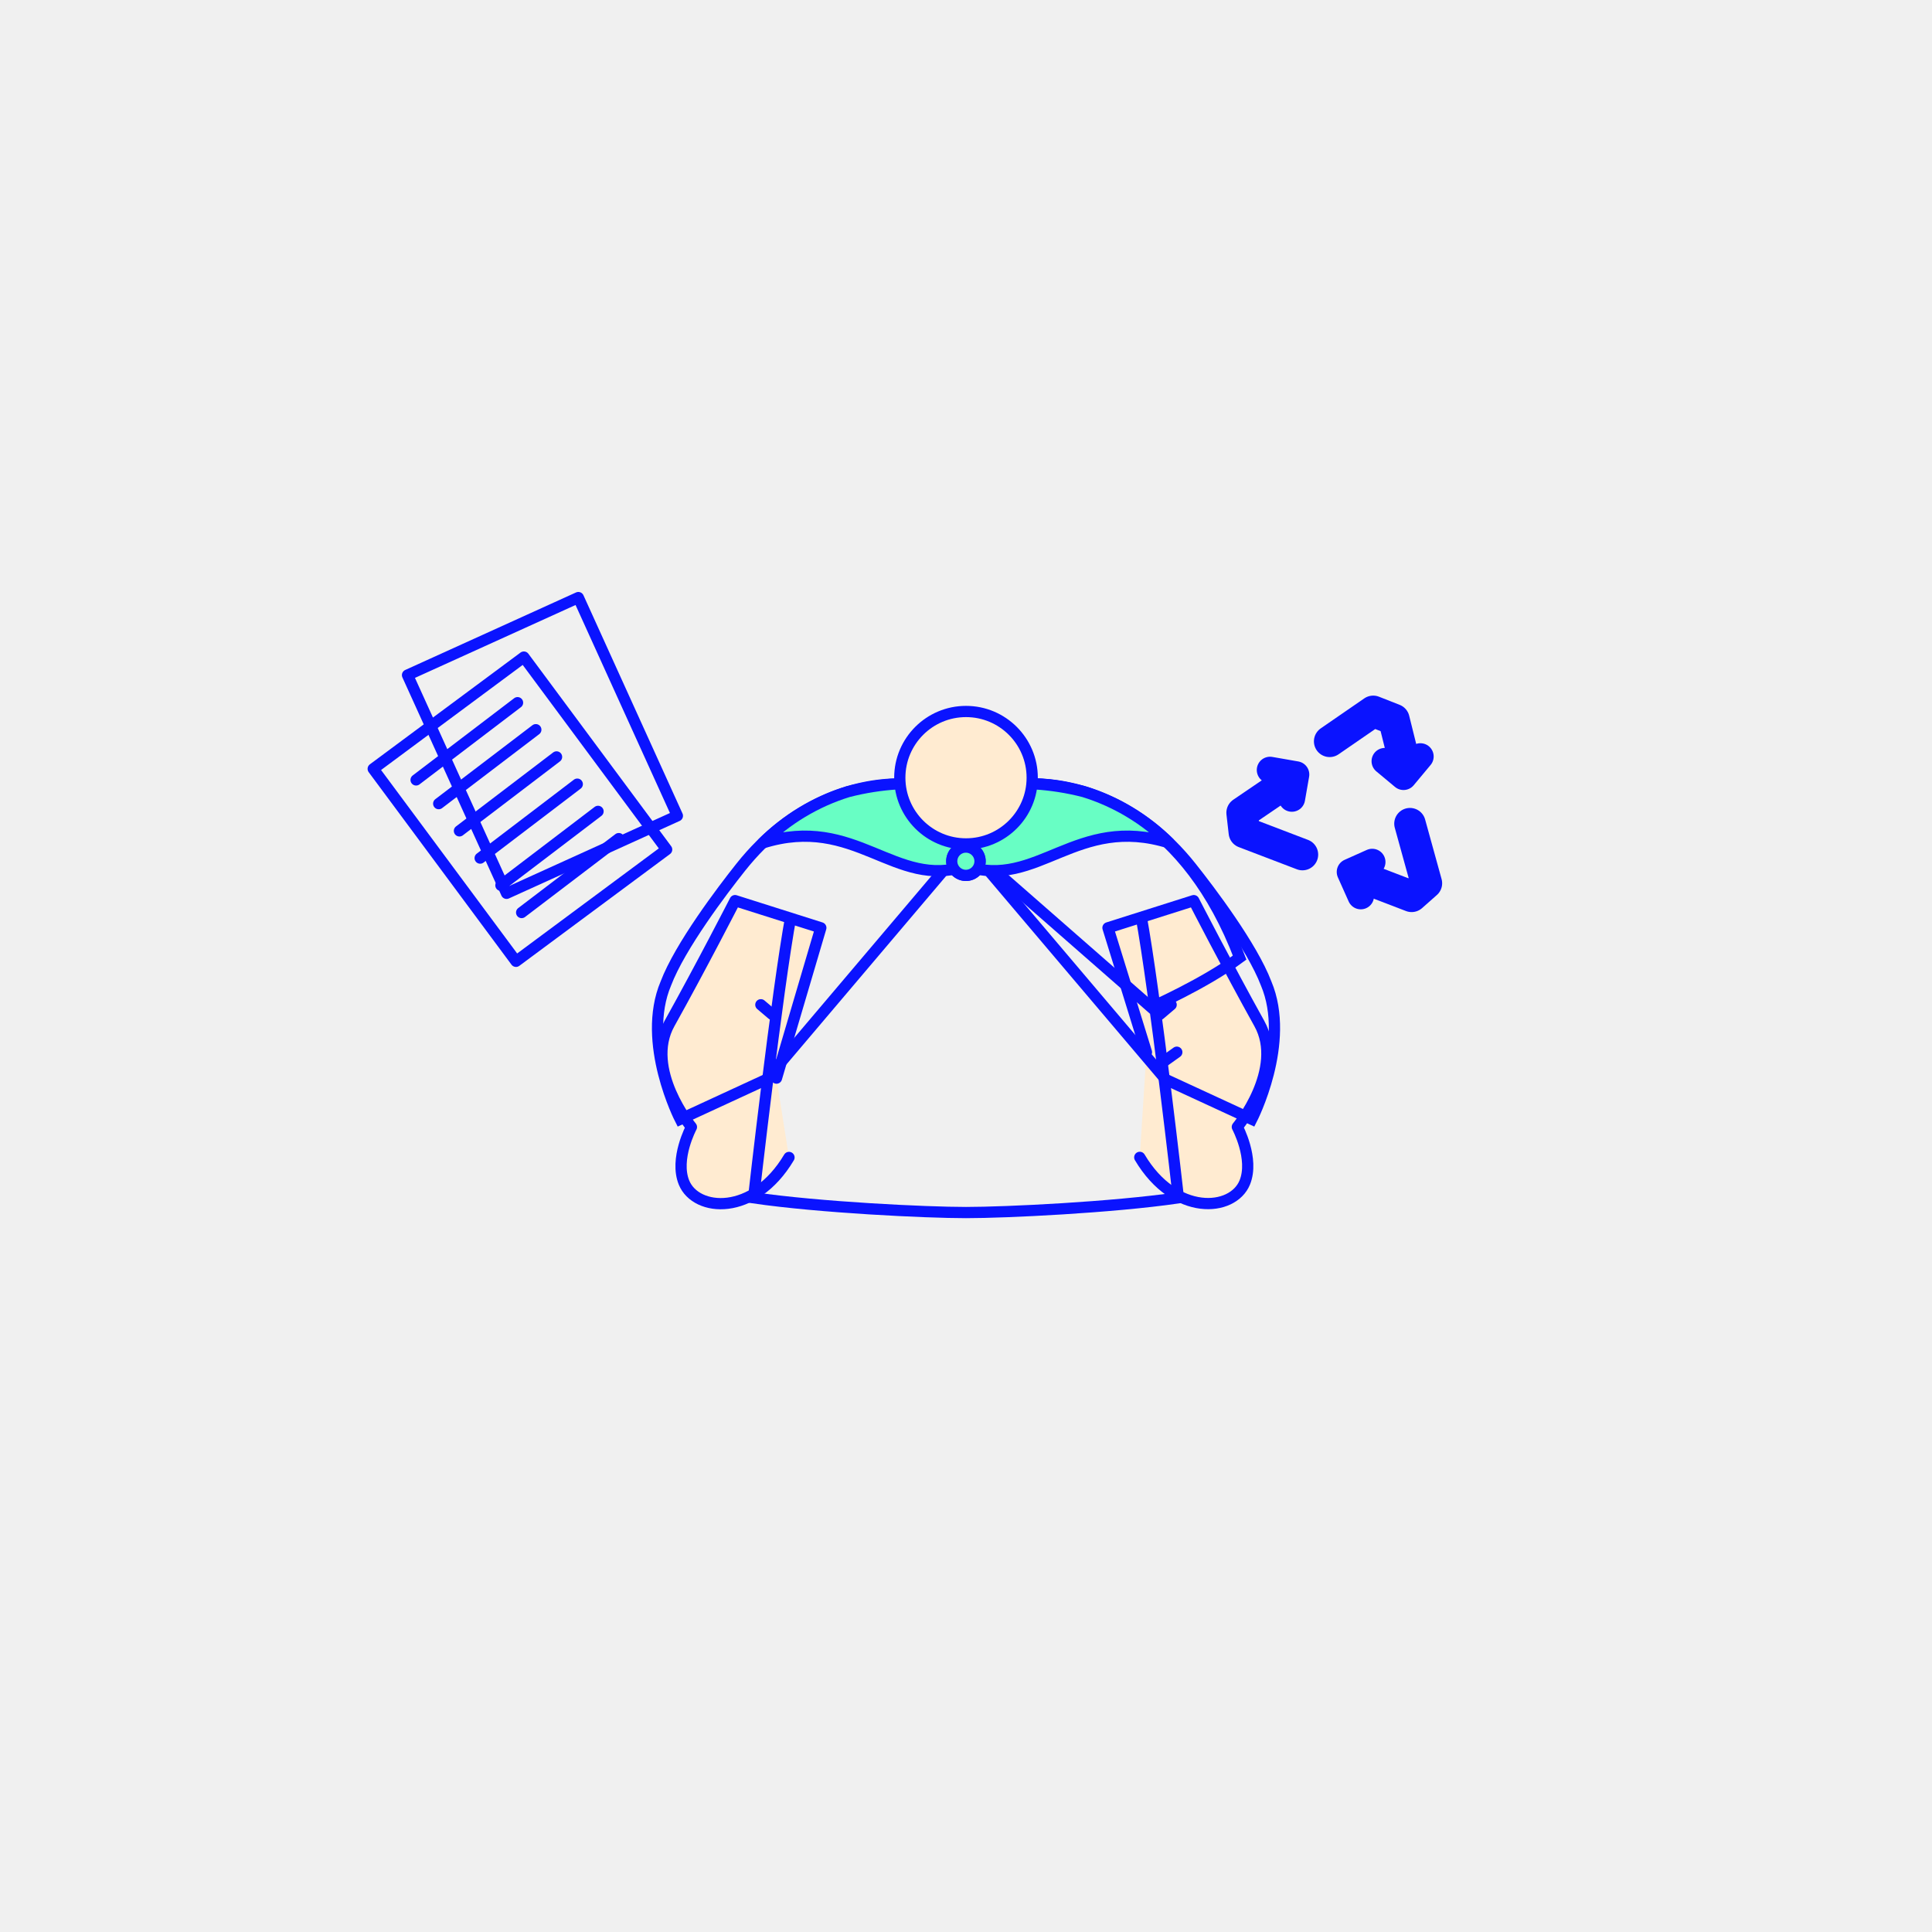
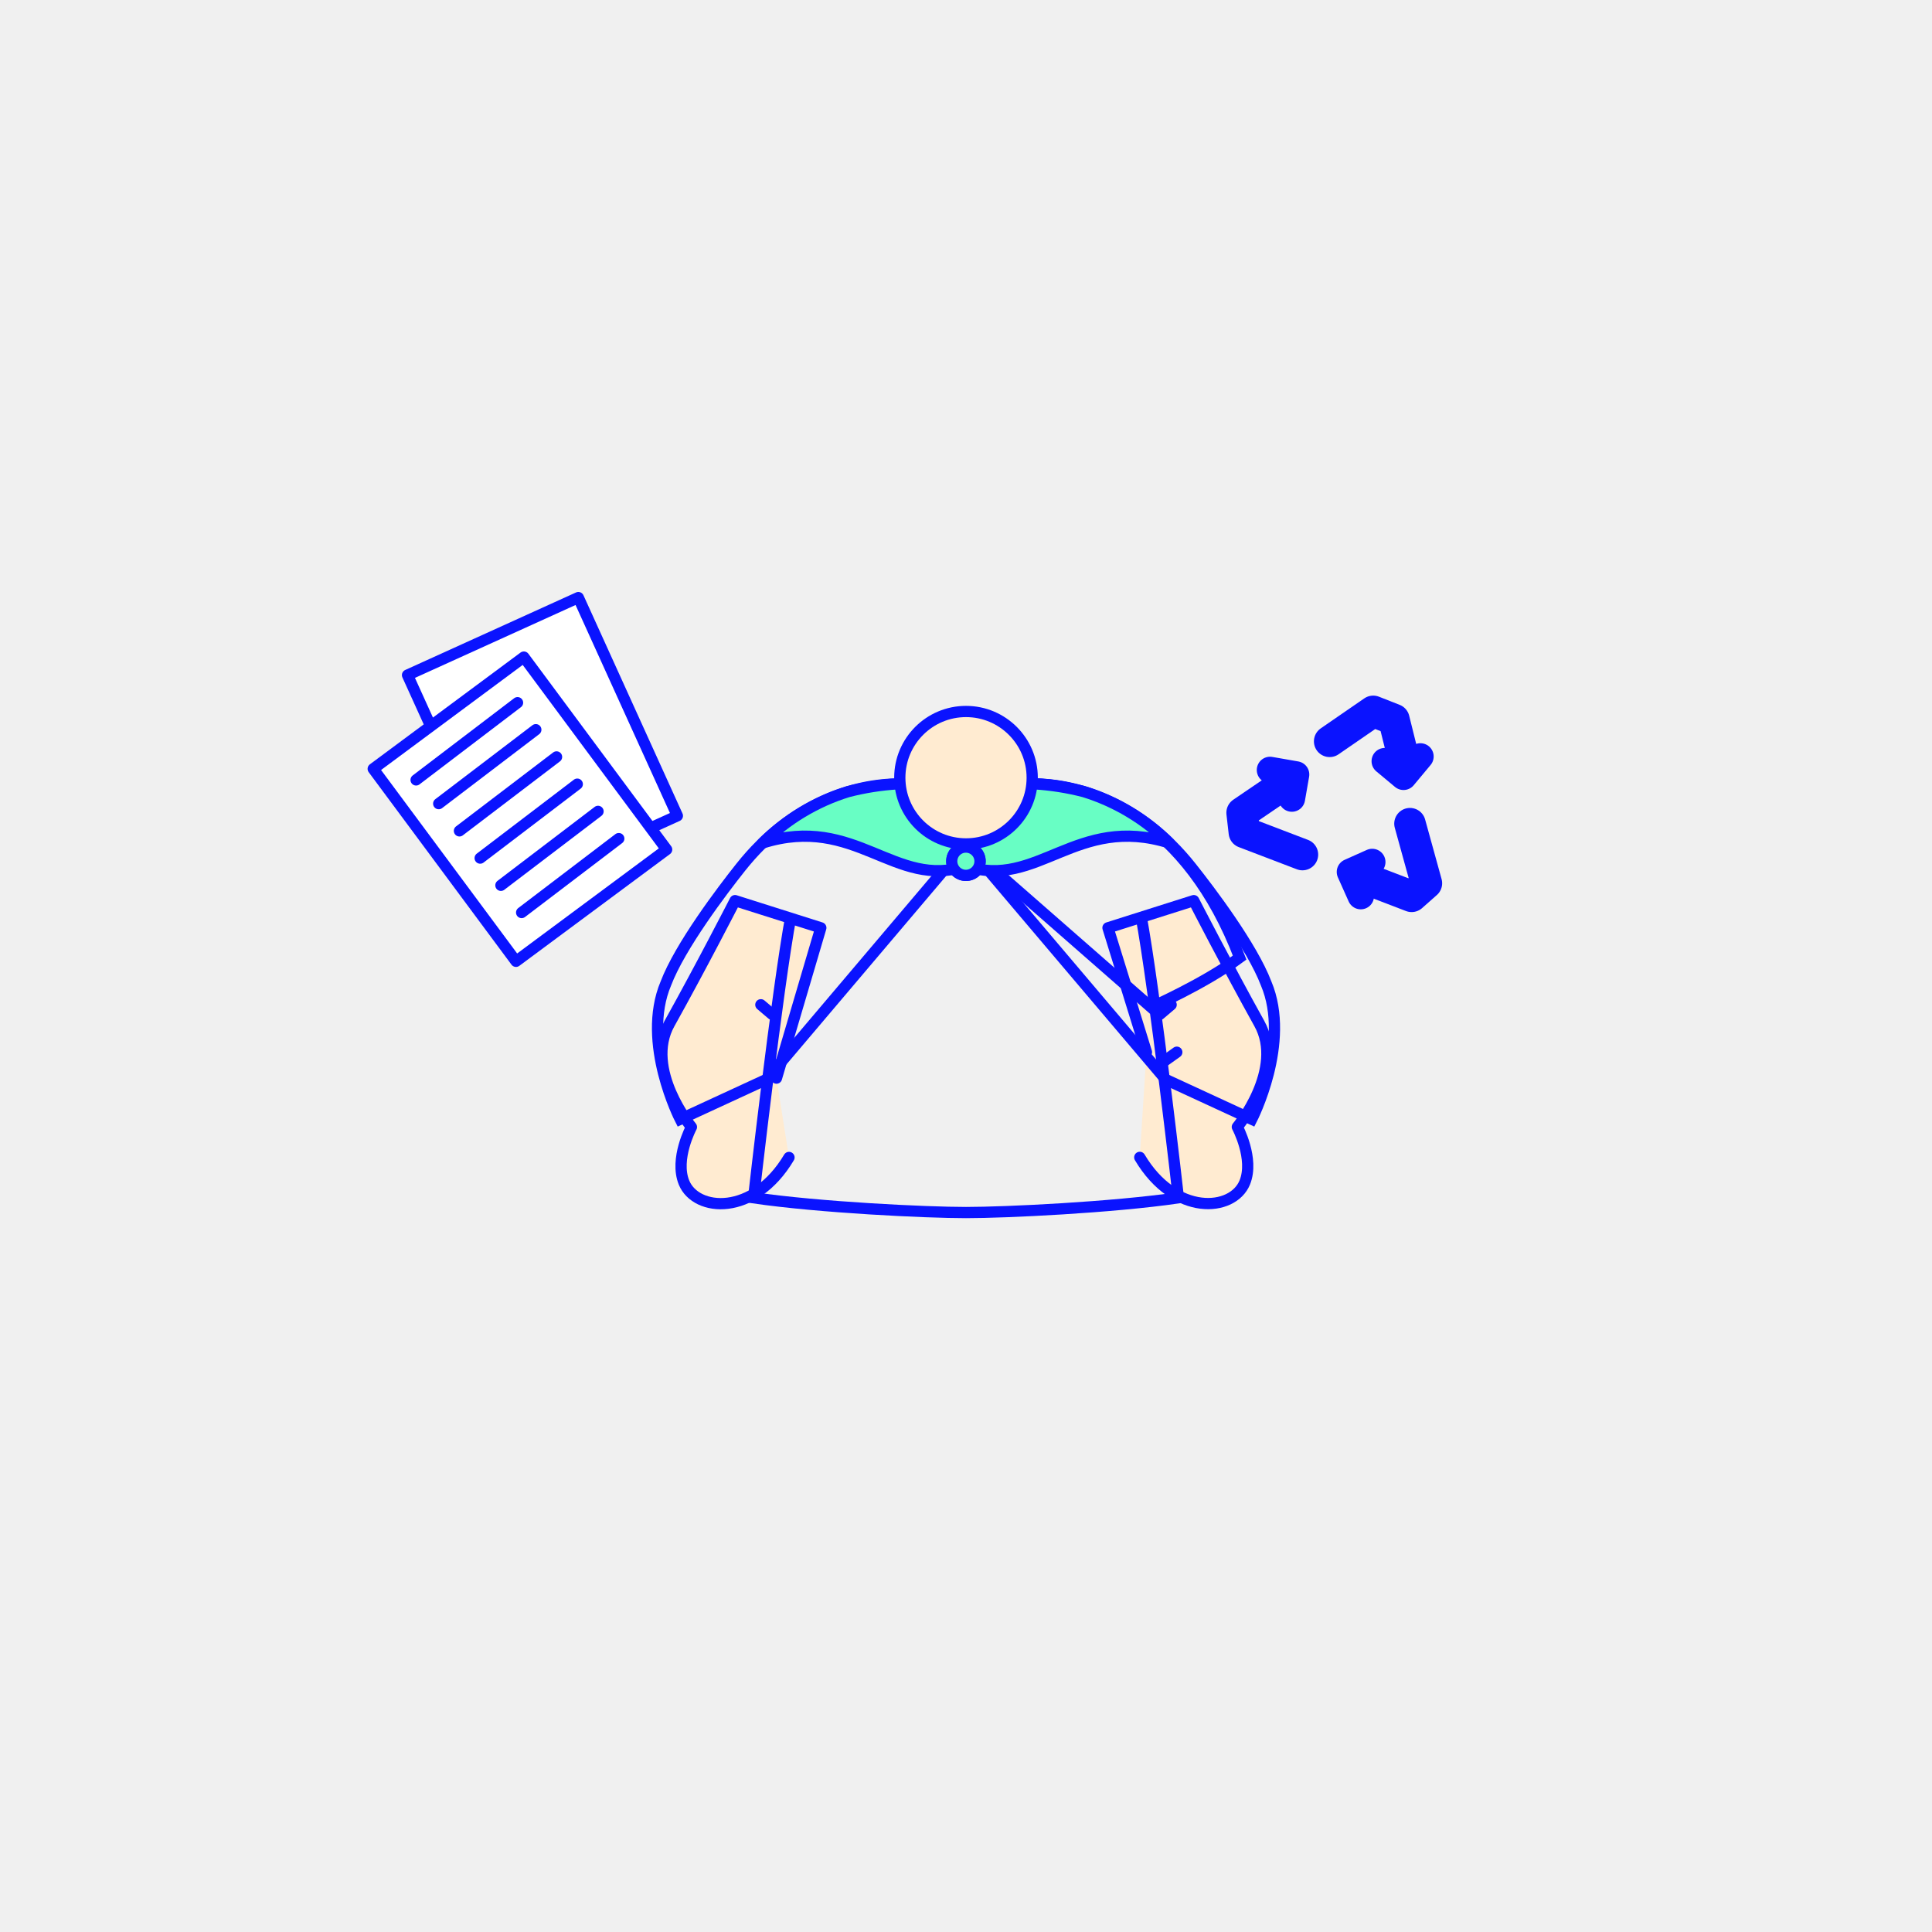
<svg xmlns="http://www.w3.org/2000/svg" class="tree-image-resource" viewBox="0 0 860 860" fill="none">
  <g clip-path="url(#clip0_203_3612)">
    <path d="M345.639 479.91L365.379 413L327.199 400.9C327.199 400.9 311.999 430.54 297.999 455.63C286.599 476.1 307.779 501.68 307.779 501.68C307.779 501.68 300.169 515.85 304.479 526.41C309.799 539.46 335.549 541.58 351.209 515.22" fill="#FFEBD1" />
    <path d="M345.639 479.91L365.379 413L327.199 400.9C327.199 400.9 311.999 430.54 297.999 455.63C286.599 476.1 307.779 501.68 307.779 501.68C307.779 501.68 300.169 515.85 304.479 526.41C309.799 539.46 335.549 541.58 351.209 515.22" stroke="#0A13FF" stroke-width="5" stroke-linecap="round" stroke-linejoin="round" />
    <path d="M429.999 375.64L341.109 480.52L302.799 498.21C302.799 498.21 285.249 464.11 296.399 437.77C302.689 421.23 321.399 396.49 329.779 385.97C352.479 357.41 380.349 348.97 400.149 348.97H426.999" class="fill" />
    <path d="M429.999 375.64L341.109 480.52L302.799 498.21C302.799 498.21 285.249 464.11 296.399 437.77C302.689 421.23 321.399 396.49 329.779 385.97C352.479 357.41 380.349 348.97 400.149 348.97H426.999" stroke="#0A13FF" stroke-width="5" stroke-miterlimit="10" />
    <path d="M510.329 468.37L493.199 413L531.379 400.9C531.379 400.9 546.599 430.5 560.559 455.59C571.959 476.06 550.779 501.64 550.779 501.64C550.779 501.64 558.399 515.81 554.089 526.37C548.759 539.42 523.009 541.54 507.349 515.18" fill="#FFEBD1" />
    <path d="M510.329 468.37L493.199 413L531.379 400.9C531.379 400.9 546.599 430.5 560.559 455.59C571.959 476.06 550.779 501.64 550.779 501.64C550.779 501.64 558.399 515.81 554.089 526.37C548.759 539.42 523.009 541.54 507.349 515.18" stroke="#0A13FF" stroke-width="5" stroke-linecap="round" stroke-linejoin="round" />
    <path d="M516.66 473.5L523.84 468.37" stroke="#0A13FF" stroke-width="5" stroke-linecap="round" stroke-linejoin="round" />
    <path d="M429.289 375.64L512.369 448.35C512.369 448.35 536.129 437.9 551.809 426.26C528.409 364.79 486.229 348.94 459.139 348.94H432.289" class="fill" />
    <path d="M429.289 375.64L512.369 448.35C512.369 448.35 536.129 437.9 551.809 426.26C528.409 364.79 486.229 348.94 459.139 348.94H432.289" stroke="#0A13FF" stroke-width="5" stroke-miterlimit="10" />
-     <path d="M257.438 266.001L181.402 300.509L225.489 397.653L301.525 363.145L257.438 266.001Z" class="fill" stroke="#0A13FF" stroke-width="5" stroke-linecap="round" stroke-linejoin="round" />
-     <path d="M233.19 292.489L166.129 342.238L229.689 427.916L296.751 378.166L233.19 292.489Z" class="fill" stroke="#0A13FF" stroke-width="5" stroke-linecap="round" stroke-linejoin="round" />
+     <path d="M257.438 266.001L181.402 300.509L225.489 397.653L301.525 363.145L257.438 266.001Z" fill="#FFFFFF" stroke="#0A13FF" stroke-width="5" stroke-linecap="round" stroke-linejoin="round" />
+     <path d="M233.19 292.489L166.129 342.238L229.689 427.916L296.751 378.166L233.19 292.489Z" fill="#FFFFFF" stroke="#0A13FF" stroke-width="5" stroke-linecap="round" stroke-linejoin="round" />
    <path d="M185.219 347.17L230.379 312.79" stroke="#0A13FF" stroke-width="5" stroke-linecap="round" stroke-linejoin="round" />
    <path d="M195.281 357.73L238.511 324.81" stroke="#0A13FF" stroke-width="5" stroke-linecap="round" stroke-linejoin="round" />
    <path d="M204.512 369.85L247.742 336.93" stroke="#0A13FF" stroke-width="5" stroke-linecap="round" stroke-linejoin="round" />
    <path d="M213.738 381.97L256.968 349.05" stroke="#0A13FF" stroke-width="5" stroke-linecap="round" stroke-linejoin="round" />
    <path d="M222.969 394.09L266.209 361.17" stroke="#0A13FF" stroke-width="5" stroke-linecap="round" stroke-linejoin="round" />
    <path d="M232.199 406.2L275.439 373.29" stroke="#0A13FF" stroke-width="5" stroke-linecap="round" stroke-linejoin="round" />
    <path d="M574.628 347L552.898 361.78L553.898 370.53L579.768 380.41" stroke="#0A13FF" stroke-width="14" stroke-linecap="round" stroke-linejoin="round" />
    <path d="M603.801 389.59L628.361 399L634.951 393.17L627.621 366.64" stroke="#0A13FF" stroke-width="14" stroke-linecap="round" stroke-linejoin="round" />
    <path d="M623.911 334.07L620.481 320.27L611.261 316.64L591.871 330" stroke="#0A13FF" stroke-width="14" stroke-linecap="round" stroke-linejoin="round" />
    <path d="M610.82 383.72L600.93 388.14L605.73 398.87" class="fill" />
    <path d="M610.82 383.72L600.93 388.14L605.73 398.87" stroke="#0A13FF" stroke-width="11.81" stroke-linecap="round" stroke-linejoin="round" />
    <path d="M575.05 355.44L576.91 344.77L565.34 342.75" class="fill" />
    <path d="M575.05 355.44L576.91 344.77L565.34 342.75" stroke="#0A13FF" stroke-width="11.81" stroke-linecap="round" stroke-linejoin="round" />
    <path d="M616.43 338.83L624.75 345.76L632.27 336.74" class="fill" />
    <path d="M616.43 338.83L624.75 345.76L632.27 336.74" stroke="#0A13FF" stroke-width="11.81" stroke-linecap="round" stroke-linejoin="round" />
    <path d="M430 375.64L518.89 480.52L557.2 498.21C557.2 498.21 574.75 464.11 563.6 437.77C557.31 421.23 538.6 396.49 530.22 385.97C507.52 357.41 479.65 348.97 459.85 348.97H433" class="fill" />
    <path d="M430 375.64L518.89 480.52L557.2 498.21C557.2 498.21 574.75 464.11 563.6 437.77C557.31 421.23 538.6 396.49 530.22 385.97C507.52 357.41 479.65 348.97 459.85 348.97H433" stroke="#0A13FF" stroke-width="5" stroke-miterlimit="10" />
    <path d="M503.769 390.84C496.429 372.78 486.459 354.73 429.999 354.73C373.539 354.73 363.569 372.73 356.229 390.84C343.929 421.06 335.449 533.65 335.449 533.65C365.039 537.94 400.679 539.89 429.999 539.75C459.319 539.89 494.999 537.94 524.549 533.65C524.549 533.65 516.069 421.06 503.769 390.84Z" class="fill" />
    <path d="M377.5 352.39C363.175 356.824 350.137 364.661 339.5 375.23C380.91 362.23 398.26 396.08 430.01 385.5V377.9L413.65 348.9H399.65C392.172 349.352 384.755 350.52 377.5 352.39Z" fill="#68FEC4" stroke="#0A13FF" stroke-width="5" stroke-linecap="round" stroke-linejoin="round" />
    <path d="M482.498 352.39C496.823 356.824 509.861 364.661 520.498 375.23C479.088 362.23 461.738 396.08 429.988 385.5V377.9L446.348 348.9H460.348C467.826 349.352 475.244 350.52 482.498 352.39Z" fill="#68FEC4" stroke="#0A13FF" stroke-width="5" stroke-linecap="round" stroke-linejoin="round" />
    <path d="M430.001 375.65C446.277 375.65 459.471 362.456 459.471 346.18C459.471 329.904 446.277 316.71 430.001 316.71C413.725 316.71 400.531 329.904 400.531 346.18C400.531 362.456 413.725 375.65 430.001 375.65Z" fill="#FFEBD1" stroke="#0A13FF" stroke-width="5" stroke-miterlimit="10" />
    <path d="M429.999 389.66C433.479 389.66 436.299 386.839 436.299 383.36C436.299 379.881 433.479 377.06 429.999 377.06C426.52 377.06 423.699 379.881 423.699 383.36C423.699 386.839 426.52 389.66 429.999 389.66Z" fill="#68FEC4" stroke="#0A13FF" stroke-width="5" stroke-miterlimit="10" />
    <path d="M516.281 451.53L521.321 447.25" stroke="#0A13FF" stroke-width="5" stroke-linecap="round" stroke-linejoin="round" />
    <path d="M343.72 451.53L338.68 447.25" stroke="#0A13FF" stroke-width="5" stroke-linecap="round" stroke-linejoin="round" />
    <path d="M429.941 389.66C433.42 389.66 436.241 386.839 436.241 383.36C436.241 379.881 433.42 377.06 429.941 377.06C426.461 377.06 423.641 379.881 423.641 383.36C423.641 386.839 426.461 389.66 429.941 389.66Z" fill="#68FEC4" stroke="#0A13FF" stroke-width="5" stroke-miterlimit="10" />
    <path d="M507.849 407.25C514.189 441.59 524.549 533.19 524.549 533.19C494.959 537.48 447.909 539.75 429.999 539.75C412.089 539.75 364.999 537.48 335.449 533.19C335.449 533.19 345.809 441.59 352.149 407.25" class="fill" />
    <path d="M507.849 407.25C514.189 441.59 524.549 533.19 524.549 533.19C494.959 537.48 447.909 539.75 429.999 539.75C412.089 539.75 364.999 537.48 335.449 533.19C335.449 533.19 345.809 441.59 352.149 407.25" stroke="#0A13FF" stroke-width="5" stroke-miterlimit="10" />
  </g>
  <defs>
    <clipPath id="clip0_203_3612">
      <rect width="100%" height="100%" class="fill" />
    </clipPath>
  </defs>
</svg>
